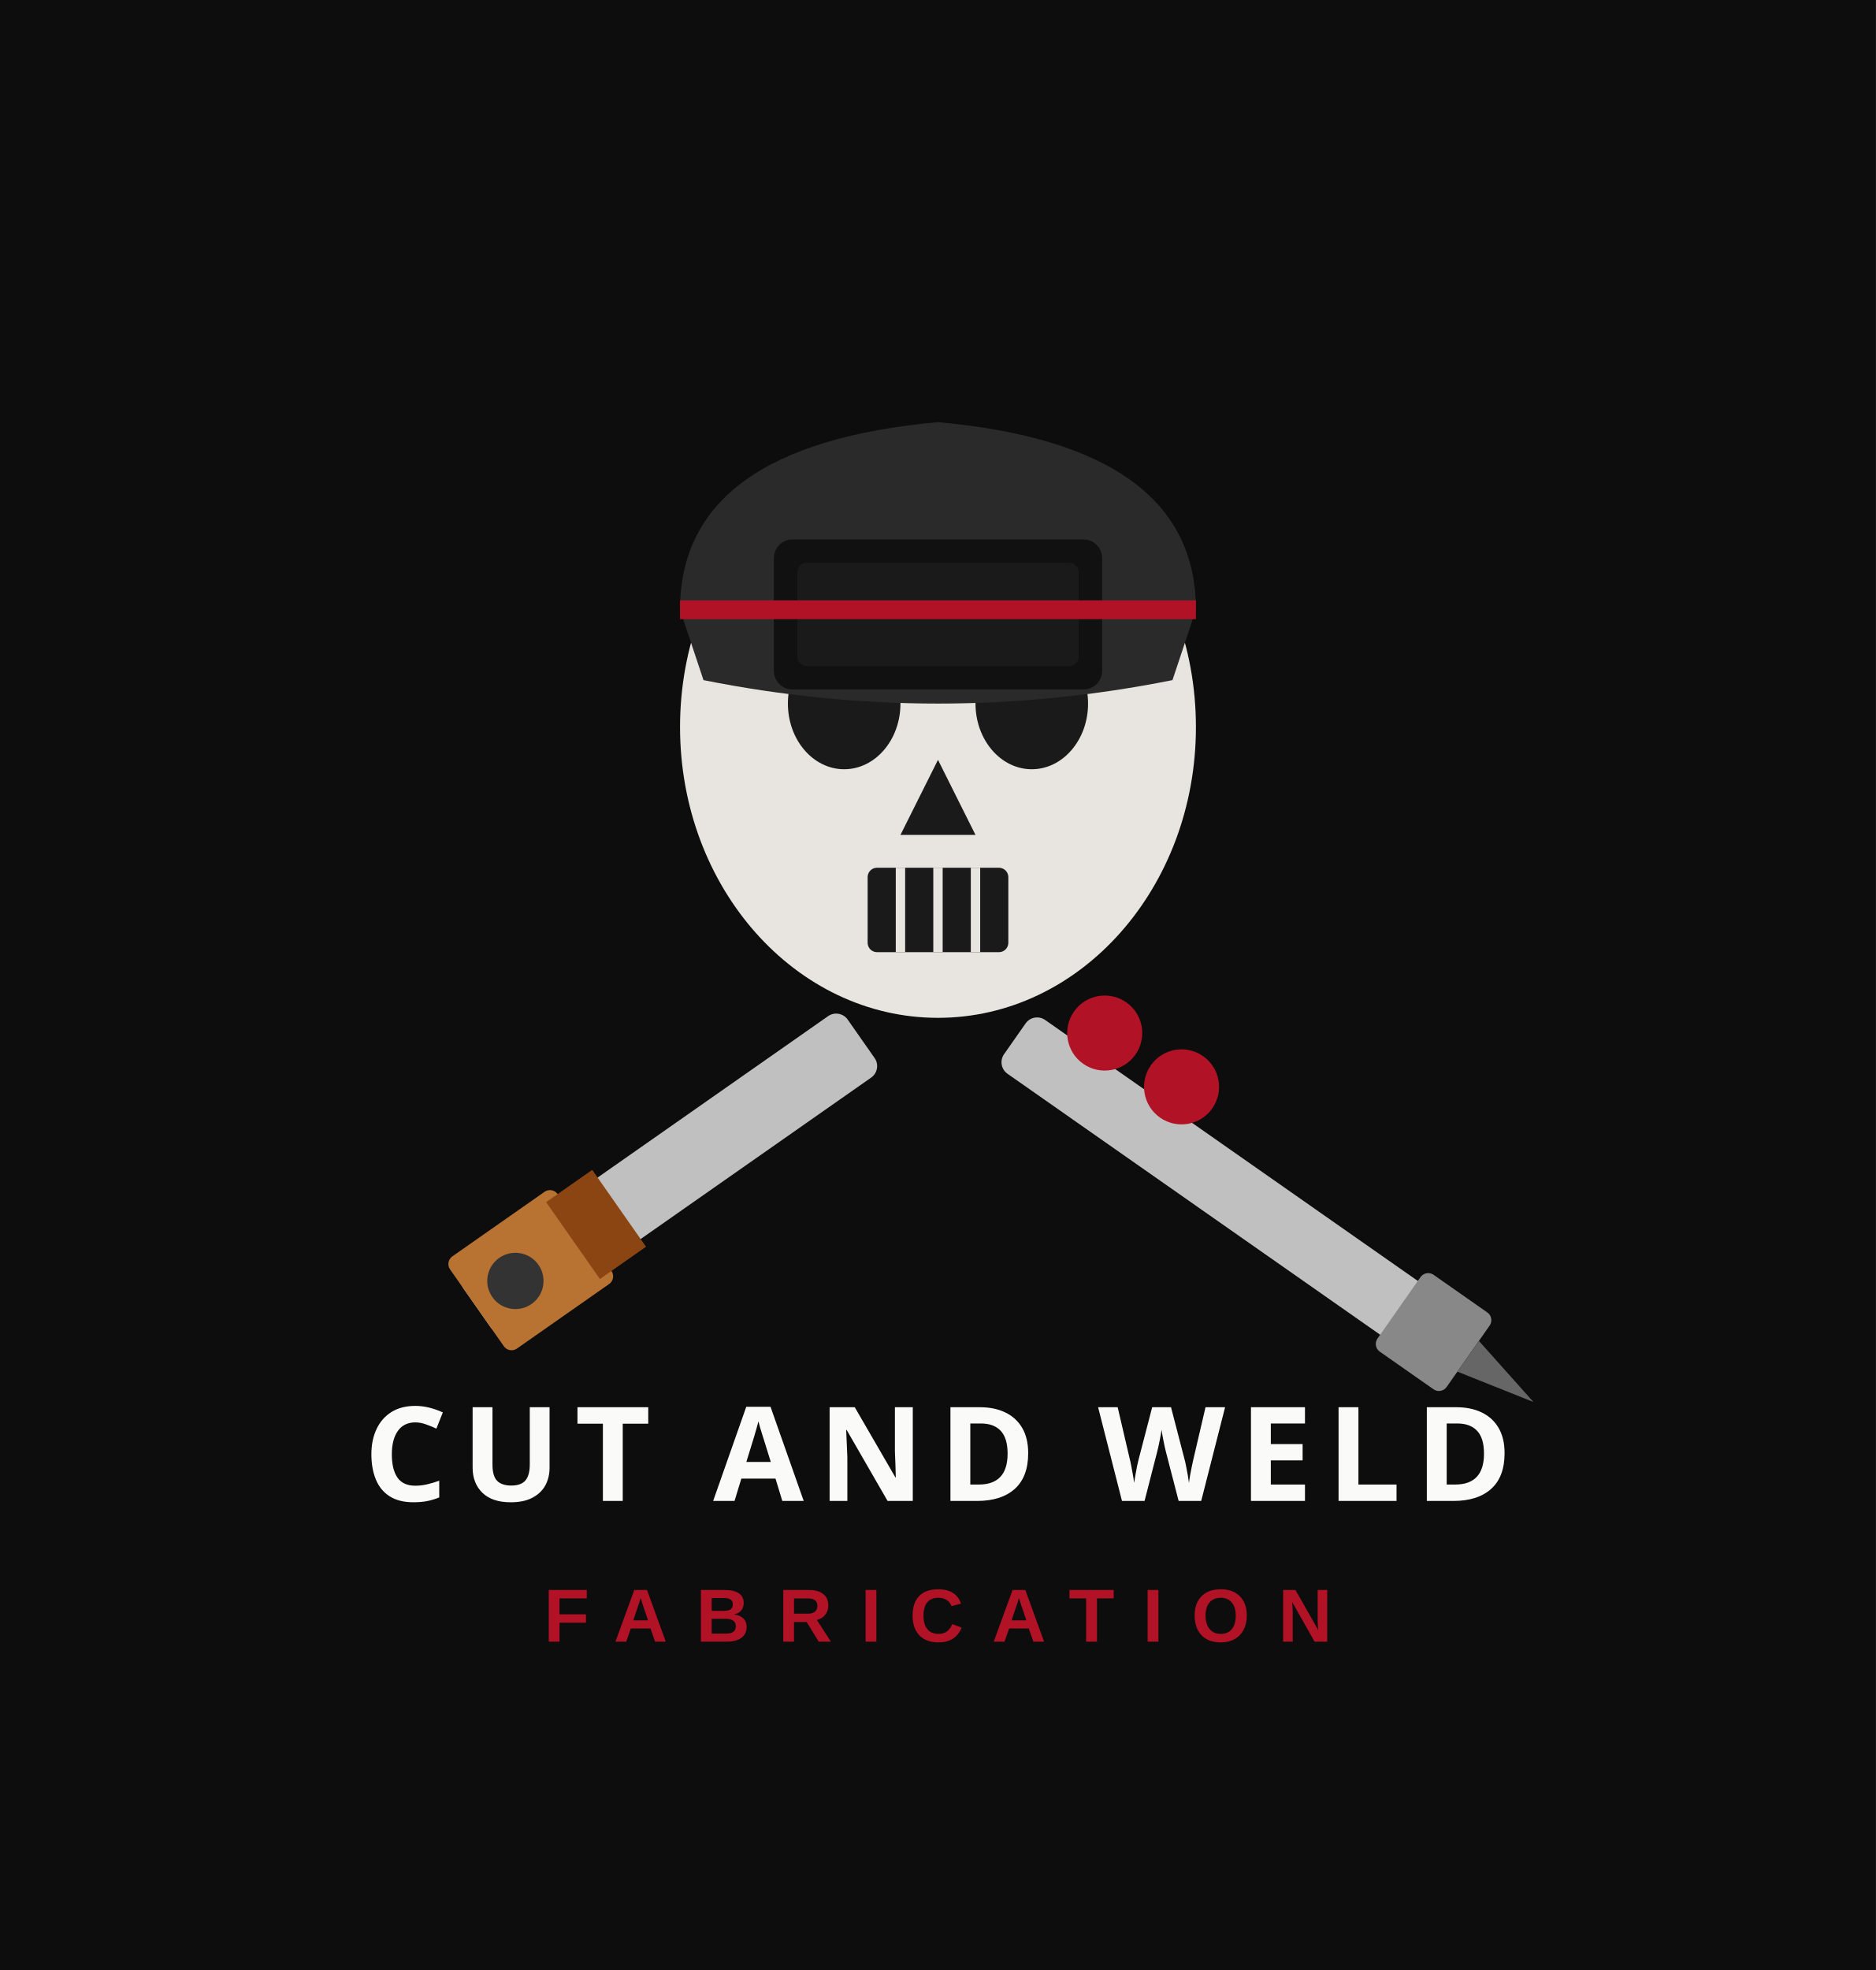
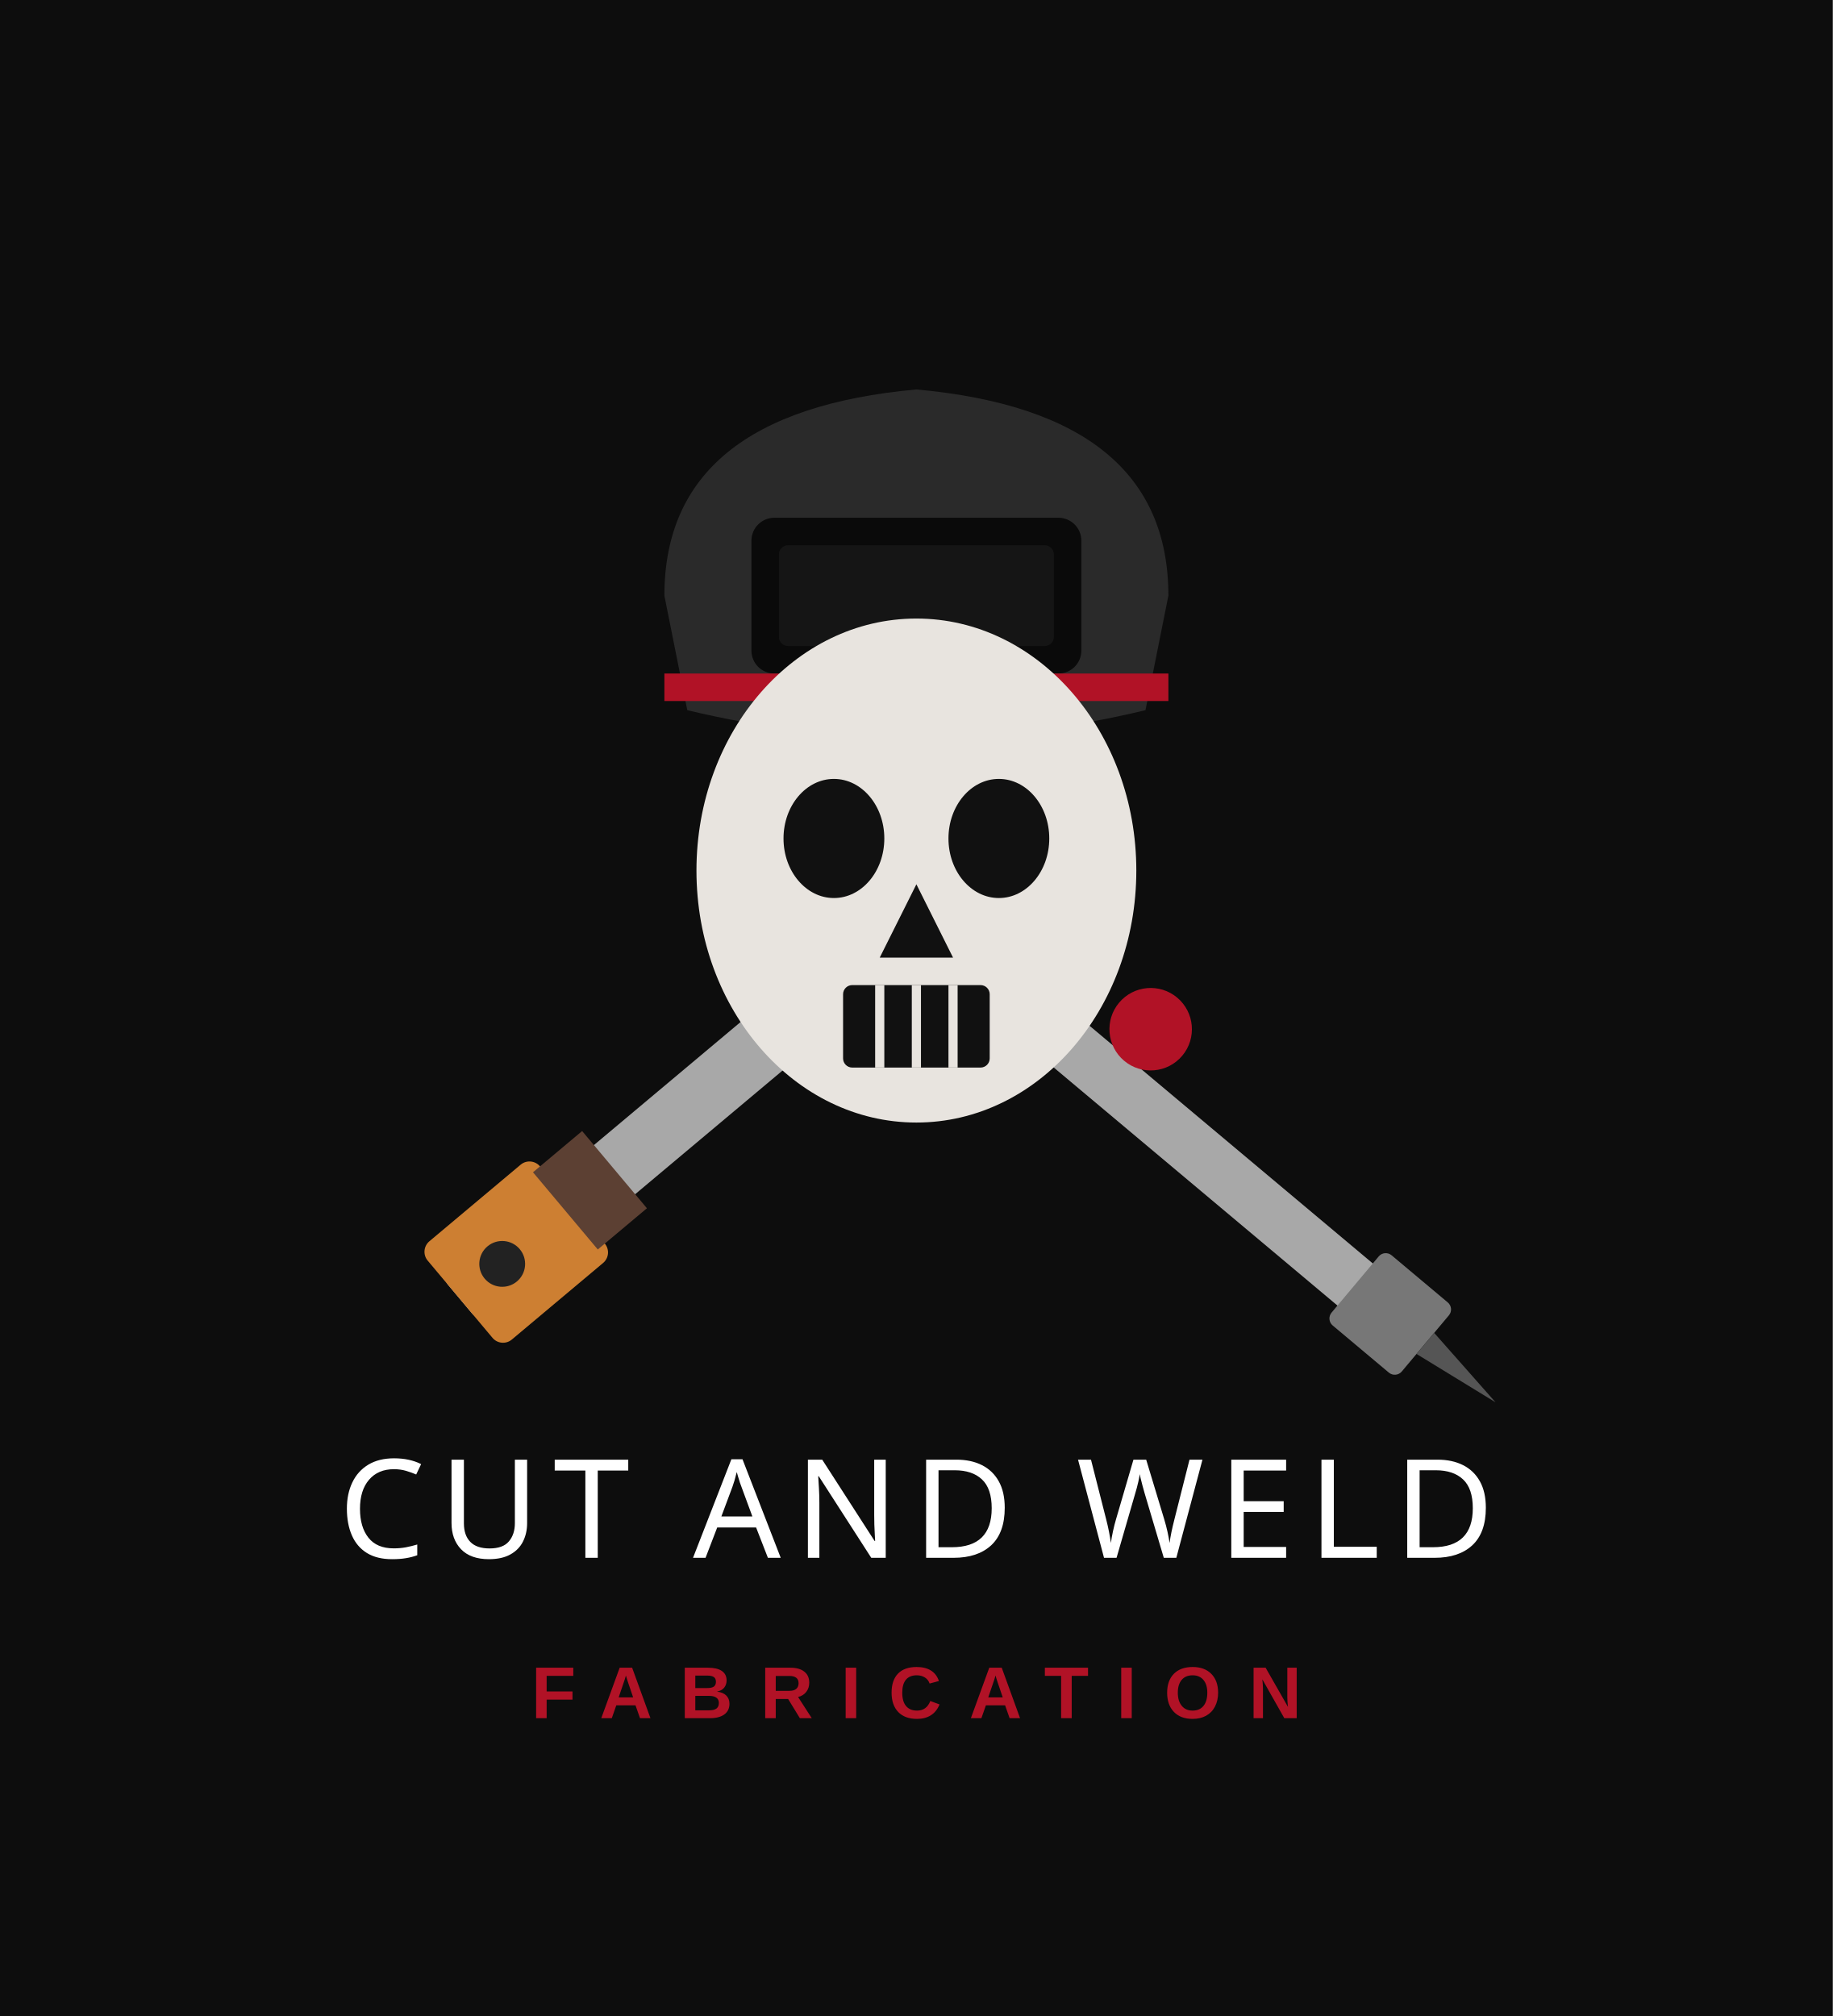
- <svg xmlns="http://www.w3.org/2000/svg" viewBox="0 0 400 420" width="400" height="420">
-   <rect width="400" height="420" fill="#0d0d0d" />
-   <g transform="translate(200,210) rotate(-35)">
-     <rect x="-120" y="-8" width="100" height="16" rx="3" fill="#c0c0c0" />
-     <rect x="-120" y="-12" width="28" height="24" rx="2" fill="#b87333" />
-     <rect x="-95" y="-10" width="12" height="20" fill="#8B4513" />
-     <circle cx="-110" cy="0" r="6" fill="#333" />
+ <svg xmlns="http://www.w3.org/2000/svg" viewBox="0 0 400 440" width="400" height="440">
+   <rect width="400" height="440" fill="#0d0d0d" />
+   <g transform="translate(200,200) rotate(-40)">
+     <rect x="-130" y="-7" width="115" height="14" rx="3" fill="#a8a8a8" />
+     <rect x="-130" y="-14" width="32" height="28" rx="3" fill="#cd7f32" />
+     <rect x="-100" y="-11" width="14" height="22" fill="#5c4033" />
+     <circle cx="-118" cy="0" r="5" fill="#222" />
  </g>
-   <g transform="translate(200,210) rotate(35)">
-     <rect x="20" y="-7" width="110" height="14" rx="3" fill="#c0c0c0" />
-     <circle cx="35" cy="-12" r="8" fill="#b11226" />
-     <circle cx="55" cy="-12" r="8" fill="#b11226" />
-     <rect x="120" y="-10" width="18" height="20" rx="2" fill="#888" />
-     <polygon points="138,-4 155,0 138,4" fill="#666" />
+   <g transform="translate(200,200) rotate(40)">
+     <rect x="15" y="-6" width="120" height="12" rx="3" fill="#a8a8a8" />
+     <circle cx="32" cy="-14" r="9" fill="#b11226" />
+     <circle cx="55" cy="-14" r="9" fill="#b11226" />
+     <rect x="125" y="-10" width="20" height="20" rx="2" fill="#777" />
+     <polygon points="145,-3 165,0 145,3" fill="#555" />
  </g>
-   <ellipse cx="200" cy="155" rx="55" ry="62" fill="#e8e4df" />
-   <ellipse cx="180" cy="150" rx="12" ry="14" fill="#1a1a1a" />
-   <ellipse cx="220" cy="150" rx="12" ry="14" fill="#1a1a1a" />
-   <path d="M200 162 L192 178 L208 178 Z" fill="#1a1a1a" />
-   <rect x="185" y="185" width="30" height="18" rx="2" fill="#1a1a1a" />
-   <line x1="192" y1="185" x2="192" y2="203" stroke="#e8e4df" stroke-width="2" />
-   <line x1="200" y1="185" x2="200" y2="203" stroke="#e8e4df" stroke-width="2" />
-   <line x1="208" y1="185" x2="208" y2="203" stroke="#e8e4df" stroke-width="2" />
-   <path d="M145 130 Q145 95 200 90 Q255 95 255 130 L250 145 Q200 155 150 145 Z" fill="#2a2a2a" />
-   <rect x="165" y="115" width="70" height="32" rx="4" fill="#111" />
-   <rect x="170" y="120" width="60" height="22" rx="2" fill="#1a1a1a" />
-   <rect x="145" y="128" width="110" height="4" fill="#b11226" />
-   <text x="200" y="320" text-anchor="middle" font-family="Arial Black, Impact, sans-serif" font-size="28" font-weight="700" fill="#fafaf8" letter-spacing="3">CUT AND WELD</text>
-   <text x="200" y="350" text-anchor="middle" font-family="Arial, sans-serif" font-size="16" font-weight="600" fill="#b11226" letter-spacing="6">FABRICATION</text>
+   <g transform="translate(200,165)">
+     <path d="M-55 -35 Q-55 -75 0 -80 Q55 -75 55 -35 L50 -10 Q0 2 -50 -10 Z" fill="#2a2a2a" />
+     <rect x="-36" y="-52" width="72" height="34" rx="5" fill="#0a0a0a" />
+     <rect x="-30" y="-46" width="60" height="22" rx="2" fill="#151515" />
+     <rect x="-55" y="-18" width="110" height="6" fill="#b11226" />
+     <ellipse cx="0" cy="25" rx="48" ry="55" fill="#e8e4df" />
+     <ellipse cx="-18" cy="18" rx="11" ry="13" fill="#111" />
+     <ellipse cx="18" cy="18" rx="11" ry="13" fill="#111" />
+     <path d="M0 28 L-8 44 L8 44 Z" fill="#111" />
+     <rect x="-16" y="50" width="32" height="18" rx="2" fill="#111" />
+     <line x1="-8" y1="50" x2="-8" y2="68" stroke="#e8e4df" stroke-width="2" />
+     <line x1="0" y1="50" x2="0" y2="68" stroke="#e8e4df" stroke-width="2" />
+     <line x1="8" y1="50" x2="8" y2="68" stroke="#e8e4df" stroke-width="2" />
+   </g>
+   <text x="200" y="340" text-anchor="middle" font-family="Impact, Arial Black, sans-serif" font-size="30" fill="#fff" letter-spacing="3">CUT AND WELD</text>
+   <text x="200" y="375" text-anchor="middle" font-family="Arial, sans-serif" font-size="16" font-weight="700" fill="#b11226" letter-spacing="6">FABRICATION</text>
</svg>
